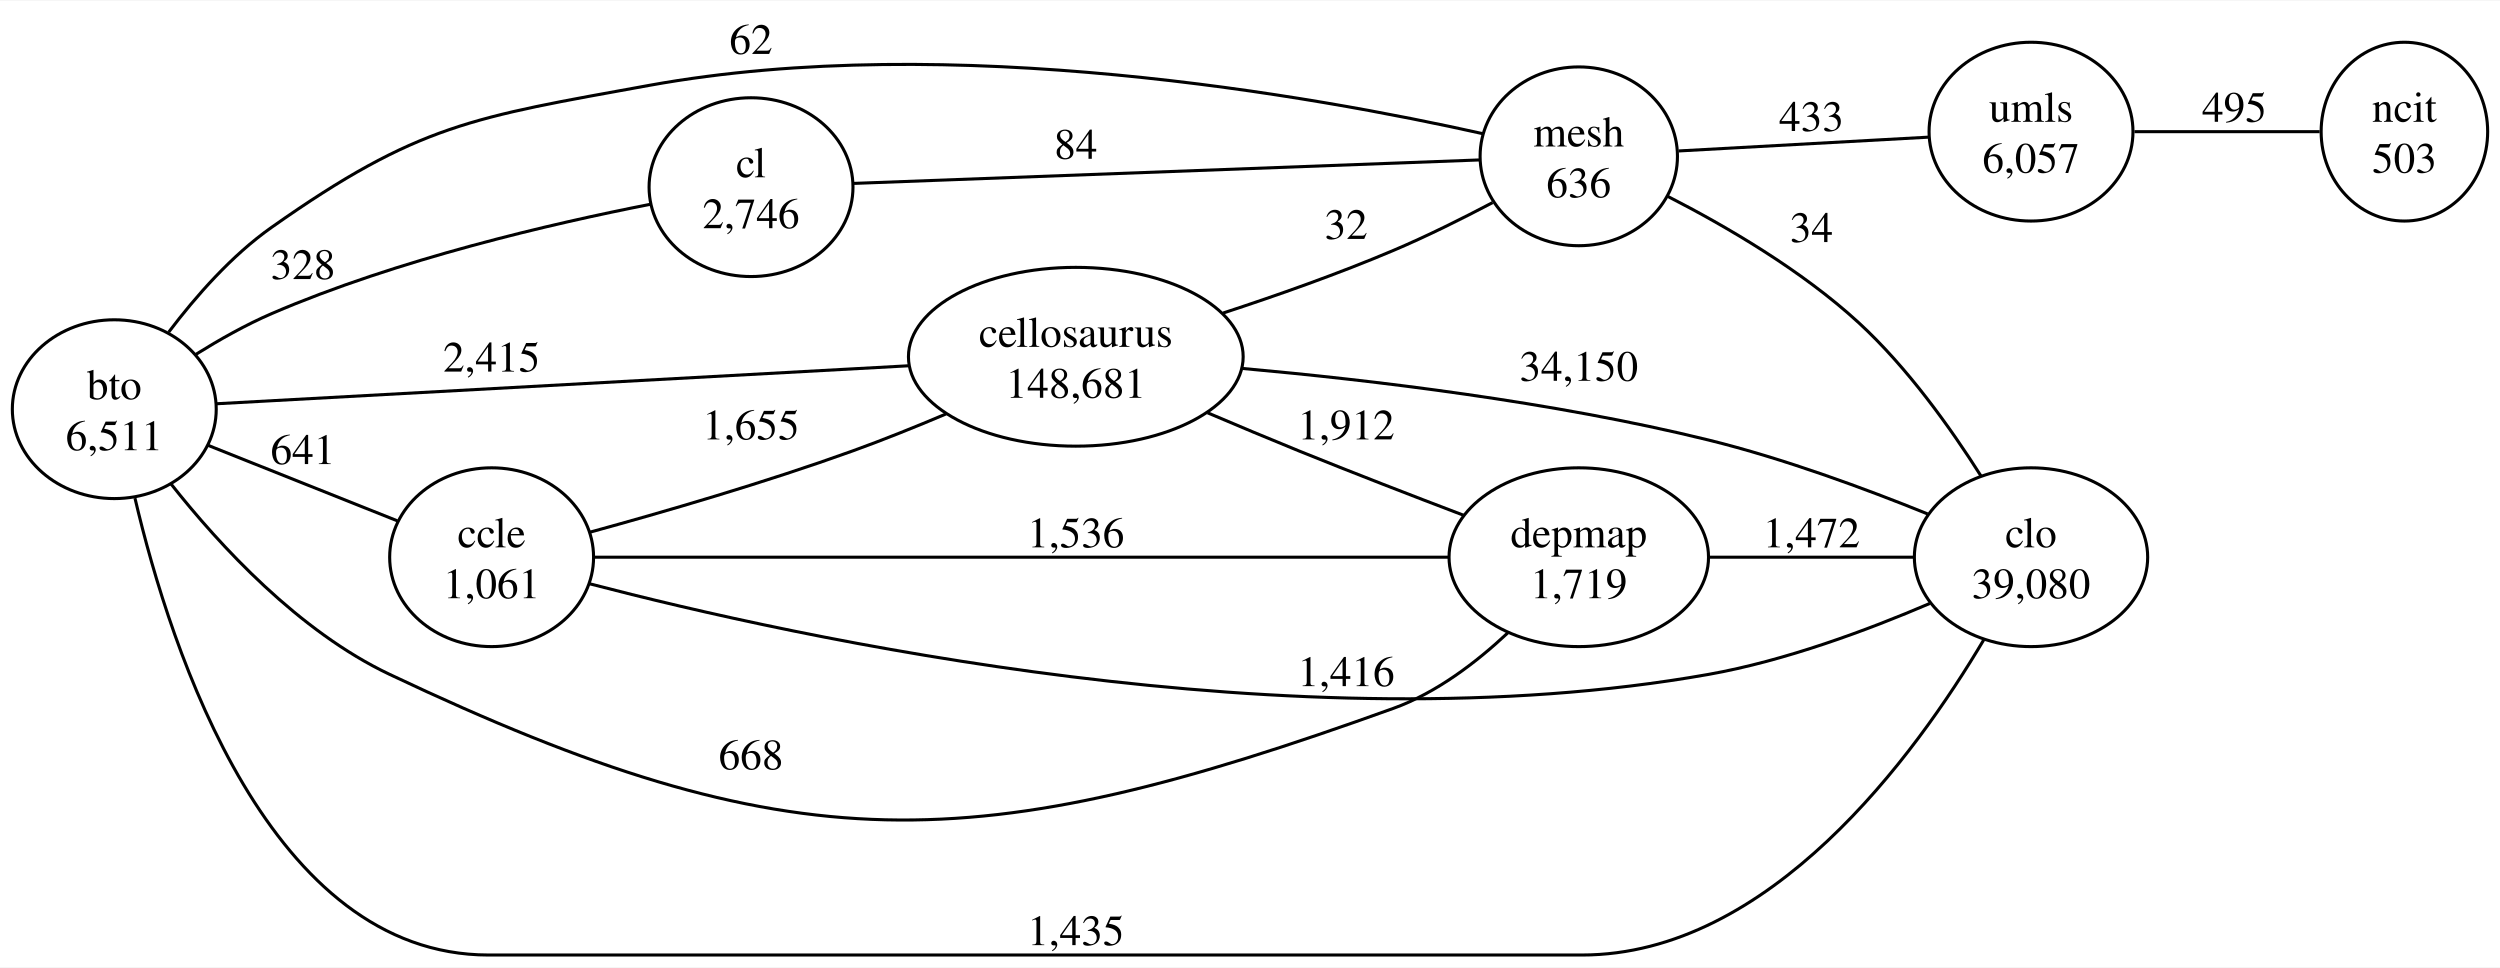
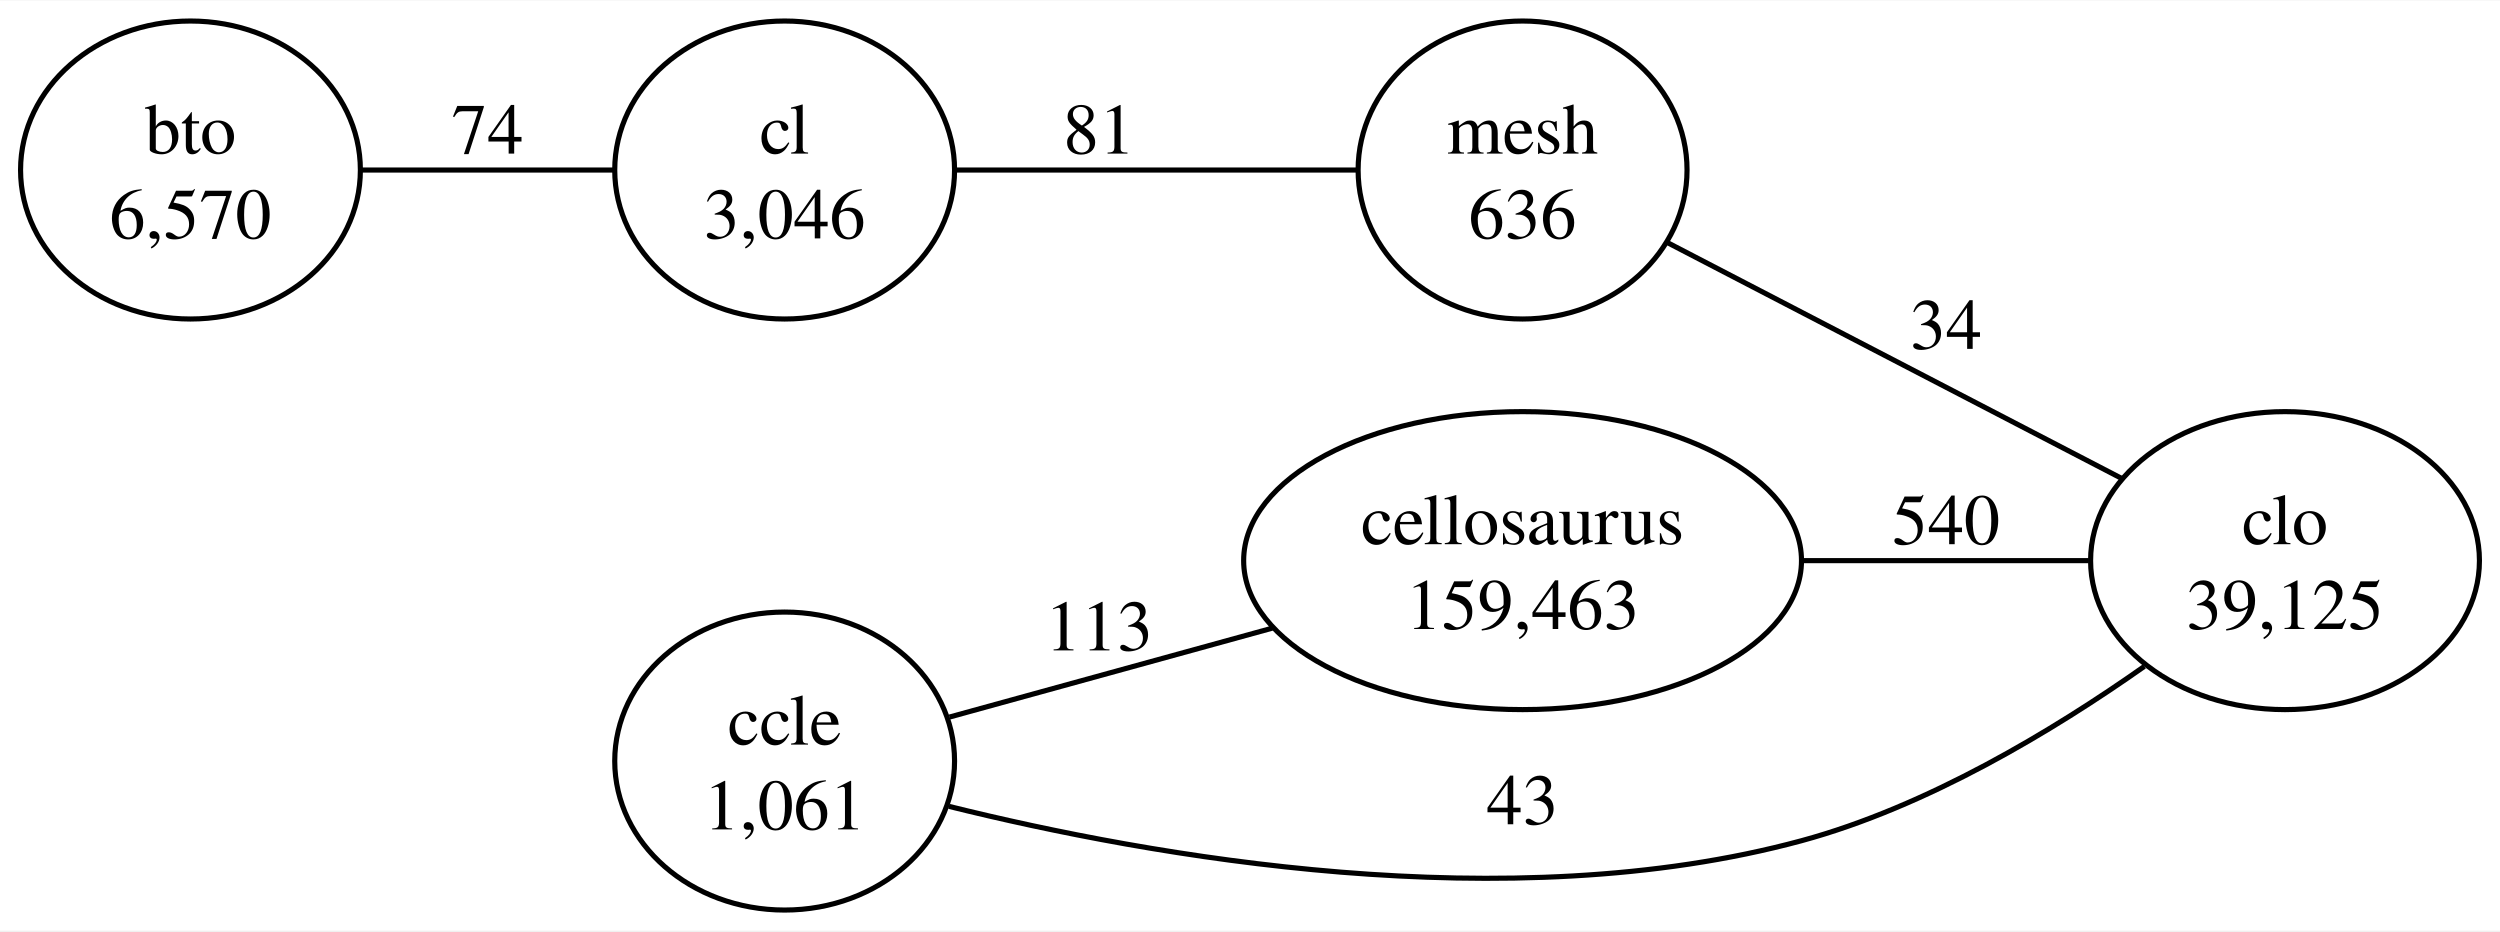
- <svg xmlns="http://www.w3.org/2000/svg" width="811pt" height="314pt" viewBox="0.00 0.00 810.69 313.50">
-   <g id="graph0" class="graph" transform="scale(1 1) rotate(0) translate(4 309.5)">
-     <polygon fill="white" stroke="none" points="-4,4 -4,-309.5 806.69,-309.5 806.69,4 -4,4" />
+ <svg xmlns="http://www.w3.org/2000/svg" width="486pt" height="181pt" viewBox="0.00 0.00 486.43 180.98">
+   <g id="graph0" class="graph" transform="scale(1 1) rotate(0) translate(4 176.98)">
+     <polygon fill="white" stroke="none" points="-4,4 -4,-176.98 482.43,-176.98 482.43,4 -4,4" />
    <g id="node1" class="node">
-       <ellipse fill="none" stroke="black" cx="33.06" cy="-177" rx="33.06" ry="28.99" />
-       <text text-anchor="middle" x="33.06" y="-180.2" font-family="Times,serif" font-size="14.00">bto</text>
-       <text text-anchor="middle" x="33.06" y="-163.7" font-family="Times,serif" font-size="14.00">6,511</text>
+       <ellipse fill="none" stroke="black" cx="33.06" cy="-143.99" rx="33.06" ry="28.99" />
+       <text text-anchor="middle" x="33.06" y="-147.19" font-family="Times,serif" font-size="14.00">bto</text>
+       <text text-anchor="middle" x="33.06" y="-130.69" font-family="Times,serif" font-size="14.00">6,570</text>
    </g>
    <g id="node2" class="node">
-       <ellipse fill="none" stroke="black" cx="239.54" cy="-249" rx="33.06" ry="28.99" />
-       <text text-anchor="middle" x="239.54" y="-252.2" font-family="Times,serif" font-size="14.00">cl</text>
-       <text text-anchor="middle" x="239.54" y="-235.7" font-family="Times,serif" font-size="14.00">2,746</text>
+       <ellipse fill="none" stroke="black" cx="148.67" cy="-143.99" rx="33.06" ry="28.99" />
+       <text text-anchor="middle" x="148.67" y="-147.19" font-family="Times,serif" font-size="14.00">cl</text>
+       <text text-anchor="middle" x="148.67" y="-130.69" font-family="Times,serif" font-size="14.00">3,046</text>
    </g>
    <g id="edge1" class="edge">
-       <path fill="none" stroke="black" d="M59.5,-194.77C67.16,-199.55 75.76,-204.4 84.11,-208 124.87,-225.57 175,-237.19 206.87,-243.44" />
-       <text text-anchor="middle" x="94.24" y="-219.2" font-family="Times,serif" font-size="14.00">328</text>
+       <path fill="none" stroke="black" d="M66.31,-143.99C81.66,-143.99 99.98,-143.99 115.34,-143.99" />
+       <text text-anchor="middle" x="90.86" y="-147.19" font-family="Times,serif" font-size="14.00">74</text>
    </g>
    <g id="node3" class="node">
-       <ellipse fill="none" stroke="black" cx="155.42" cy="-129" rx="33.06" ry="28.99" />
-       <text text-anchor="middle" x="155.42" y="-132.2" font-family="Times,serif" font-size="14.00">ccle</text>
-       <text text-anchor="middle" x="155.42" y="-115.7" font-family="Times,serif" font-size="14.00">1,061</text>
+       <ellipse fill="none" stroke="black" cx="292.25" cy="-143.99" rx="32" ry="28.99" />
+       <text text-anchor="middle" x="292.25" y="-147.19" font-family="Times,serif" font-size="14.00">mesh</text>
+       <text text-anchor="middle" x="292.25" y="-130.69" font-family="Times,serif" font-size="14.00">636</text>
    </g>
    <g id="edge2" class="edge">
-       <path fill="none" stroke="black" d="M63.5,-165.26C82.15,-157.82 106.19,-148.23 124.86,-140.79" />
-       <text text-anchor="middle" x="94.24" y="-159.2" font-family="Times,serif" font-size="14.00">641</text>
+       <path fill="none" stroke="black" d="M182.15,-143.99C205.5,-143.99 236.81,-143.99 259.89,-143.99" />
+       <text text-anchor="middle" x="209.85" y="-147.19" font-family="Times,serif" font-size="14.00">81</text>
+     </g>
+     <g id="node6" class="node">
+       <ellipse fill="none" stroke="black" cx="440.6" cy="-67.99" rx="37.83" ry="28.99" />
+       <text text-anchor="middle" x="440.6" y="-71.19" font-family="Times,serif" font-size="14.00">clo</text>
+       <text text-anchor="middle" x="440.6" y="-54.69" font-family="Times,serif" font-size="14.00">39,125</text>
+     </g>
+     <g id="edge6" class="edge">
+       <path fill="none" stroke="black" d="M320.43,-129.87C345.48,-116.87 382.62,-97.58 408.76,-84.01" />
+       <text text-anchor="middle" x="374.64" y="-109.19" font-family="Times,serif" font-size="14.00">34</text>
    </g>
    <g id="node4" class="node">
-       <ellipse fill="none" stroke="black" cx="344.86" cy="-194" rx="54.27" ry="28.99" />
-       <text text-anchor="middle" x="344.86" y="-197.2" font-family="Times,serif" font-size="14.00">cellosaurus</text>
-       <text text-anchor="middle" x="344.86" y="-180.7" font-family="Times,serif" font-size="14.00">148,681</text>
+       <ellipse fill="none" stroke="black" cx="148.67" cy="-28.99" rx="33.06" ry="28.99" />
+       <text text-anchor="middle" x="148.67" y="-32.19" font-family="Times,serif" font-size="14.00">ccle</text>
+       <text text-anchor="middle" x="148.67" y="-15.69" font-family="Times,serif" font-size="14.00">1,061</text>
+     </g>
+     <g id="node5" class="node">
+       <ellipse fill="none" stroke="black" cx="292.25" cy="-67.99" rx="54.27" ry="28.99" />
+       <text text-anchor="middle" x="292.25" y="-71.19" font-family="Times,serif" font-size="14.00">cellosaurus</text>
+       <text text-anchor="middle" x="292.25" y="-54.69" font-family="Times,serif" font-size="14.00">159,463</text>
    </g>
    <g id="edge3" class="edge">
-       <path fill="none" stroke="black" d="M66.34,-178.77C119.49,-181.69 225.98,-187.53 290.49,-191.07" />
-       <text text-anchor="middle" x="155.42" y="-189.2" font-family="Times,serif" font-size="14.00">2,415</text>
-     </g>
-     <g id="node5" class="node">
-       <ellipse fill="none" stroke="black" cx="507.96" cy="-129" rx="42.07" ry="28.99" />
-       <text text-anchor="middle" x="507.96" y="-132.2" font-family="Times,serif" font-size="14.00">depmap</text>
-       <text text-anchor="middle" x="507.96" y="-115.7" font-family="Times,serif" font-size="14.00">1,719</text>
+       <path fill="none" stroke="black" d="M180.74,-37.55C199.14,-42.62 222.82,-49.14 243.55,-54.85" />
+       <text text-anchor="middle" x="209.85" y="-50.52" font-family="Times,serif" font-size="14.00">113</text>
    </g>
    <g id="edge4" class="edge">
-       <path fill="none" stroke="black" d="M51.38,-152.85C67.35,-132.63 92.97,-104.92 122.36,-91 253.19,-29.04 311.72,-30.88 447.88,-80 461.8,-85.02 474.75,-94.9 484.96,-104.48" />
-       <text text-anchor="middle" x="239.54" y="-60.2" font-family="Times,serif" font-size="14.00">668</text>
-     </g>
-     <g id="node6" class="node">
-       <ellipse fill="none" stroke="black" cx="507.96" cy="-259" rx="32" ry="28.99" />
-       <text text-anchor="middle" x="507.96" y="-262.2" font-family="Times,serif" font-size="14.00">mesh</text>
-       <text text-anchor="middle" x="507.96" y="-245.7" font-family="Times,serif" font-size="14.00">636</text>
+       <path fill="none" stroke="black" d="M180.62,-20.18C219.91,-10.43 289.45,1.99 346.52,-13.49 370.92,-20.11 395.47,-34.9 413.23,-47.41" />
+       <text text-anchor="middle" x="292.25" y="-16.69" font-family="Times,serif" font-size="14.00">43</text>
    </g>
    <g id="edge5" class="edge">
-       <path fill="none" stroke="black" d="M50.71,-202C59.51,-213.63 71.15,-226.88 84.11,-236 131.62,-269.45 149.32,-271.61 206.48,-282 304.28,-299.78 422.43,-278.5 476.84,-266.34" />
-       <text text-anchor="middle" x="239.54" y="-292.2" font-family="Times,serif" font-size="14.00">62</text>
-     </g>
-     <g id="node7" class="node">
-       <ellipse fill="none" stroke="black" cx="654.61" cy="-129" rx="37.83" ry="28.99" />
-       <text text-anchor="middle" x="654.61" y="-132.2" font-family="Times,serif" font-size="14.00">clo</text>
-       <text text-anchor="middle" x="654.61" y="-115.7" font-family="Times,serif" font-size="14.00">39,080</text>
-     </g>
-     <g id="edge6" class="edge">
-       <path fill="none" stroke="black" d="M39.76,-148.17C51.54,-98.01 83.63,0 154.42,0 154.42,0 154.42,0 508.96,0 569.86,0 616.95,-64.49 639.32,-102.27" />
-       <text text-anchor="middle" x="344.86" y="-3.2" font-family="Times,serif" font-size="14.00">1,435</text>
-     </g>
-     <g id="edge7" class="edge">
-       <path fill="none" stroke="black" d="M272.94,-250.22C324.53,-252.15 424.69,-255.91 475.61,-257.82" />
-       <text text-anchor="middle" x="344.86" y="-258.2" font-family="Times,serif" font-size="14.00">84</text>
-     </g>
-     <g id="edge8" class="edge">
-       <path fill="none" stroke="black" d="M187.31,-137.12C210.9,-143.58 244.1,-153.21 272.59,-163.5 282.47,-167.07 292.94,-171.29 302.73,-175.44" />
-       <text text-anchor="middle" x="239.54" y="-167.2" font-family="Times,serif" font-size="14.00">1,655</text>
-     </g>
-     <g id="edge9" class="edge">
-       <path fill="none" stroke="black" d="M188.77,-129C252.67,-129 394.98,-129 465.59,-129" />
-       <text text-anchor="middle" x="344.86" y="-132.2" font-family="Times,serif" font-size="14.00">1,536</text>
-     </g>
-     <g id="edge10" class="edge">
-       <path fill="none" stroke="black" d="M187.27,-120.37C253.93,-102.96 416.19,-67.22 550.03,-91 574.92,-95.42 601.69,-105.39 621.77,-114" />
-       <text text-anchor="middle" x="432.51" y="-87.2" font-family="Times,serif" font-size="14.00">1,416</text>
-     </g>
-     <g id="edge11" class="edge">
-       <path fill="none" stroke="black" d="M387.59,-175.83C397.26,-171.71 407.53,-167.4 417.13,-163.5 434.63,-156.4 454.18,-148.85 470.56,-142.62" />
-       <text text-anchor="middle" x="432.51" y="-167.2" font-family="Times,serif" font-size="14.00">1,912</text>
-     </g>
-     <g id="edge12" class="edge">
-       <path fill="none" stroke="black" d="M392.63,-208.18C410.18,-213.92 430.16,-220.98 447.88,-228.5 458.62,-233.05 470.07,-238.76 480.02,-244" />
-       <text text-anchor="middle" x="432.51" y="-232.2" font-family="Times,serif" font-size="14.00">32</text>
-     </g>
-     <g id="edge13" class="edge">
-       <path fill="none" stroke="black" d="M398.91,-190.21C440.47,-186.46 499.52,-179.44 550.03,-167 574.39,-161 600.95,-151.19 621.07,-143.04" />
-       <text text-anchor="middle" x="507.96" y="-186.2" font-family="Times,serif" font-size="14.00">34,150</text>
-     </g>
-     <g id="edge14" class="edge">
-       <path fill="none" stroke="black" d="M550.41,-129C571.28,-129 596.37,-129 616.59,-129" />
-       <text text-anchor="middle" x="583.41" y="-132.2" font-family="Times,serif" font-size="14.00">1,472</text>
-     </g>
-     <g id="edge15" class="edge">
-       <path fill="none" stroke="black" d="M536.84,-245.99C555.64,-236.36 580.3,-222 598.78,-205 614.47,-190.57 628.46,-171.01 638.38,-155.35" />
-       <text text-anchor="middle" x="583.41" y="-231.2" font-family="Times,serif" font-size="14.00">34</text>
-     </g>
-     <g id="node8" class="node">
-       <ellipse fill="none" stroke="black" cx="654.61" cy="-267" rx="33.06" ry="28.99" />
-       <text text-anchor="middle" x="654.61" y="-270.2" font-family="Times,serif" font-size="14.00">umls</text>
-       <text text-anchor="middle" x="654.61" y="-253.7" font-family="Times,serif" font-size="14.00">6,057</text>
-     </g>
-     <g id="edge16" class="edge">
-       <path fill="none" stroke="black" d="M540.34,-260.74C564.28,-262.06 597.12,-263.88 621.28,-265.21" />
-       <text text-anchor="middle" x="583.41" y="-267.2" font-family="Times,serif" font-size="14.00">433</text>
-     </g>
-     <g id="node9" class="node">
-       <ellipse fill="none" stroke="black" cx="775.69" cy="-267" rx="27" ry="28.99" />
-       <text text-anchor="middle" x="775.69" y="-270.2" font-family="Times,serif" font-size="14.00">ncit</text>
-       <text text-anchor="middle" x="775.69" y="-253.7" font-family="Times,serif" font-size="14.00">503</text>
-     </g>
-     <g id="edge17" class="edge">
-       <path fill="none" stroke="black" d="M688.15,-267C707.02,-267 730.48,-267 748.21,-267" />
-       <text text-anchor="middle" x="720.57" y="-270.2" font-family="Times,serif" font-size="14.00">495</text>
+       <path fill="none" stroke="black" d="M346.91,-67.99C365.35,-67.99 385.57,-67.99 402.41,-67.99" />
+       <text text-anchor="middle" x="374.64" y="-71.19" font-family="Times,serif" font-size="14.00">540</text>
    </g>
  </g>
</svg>
